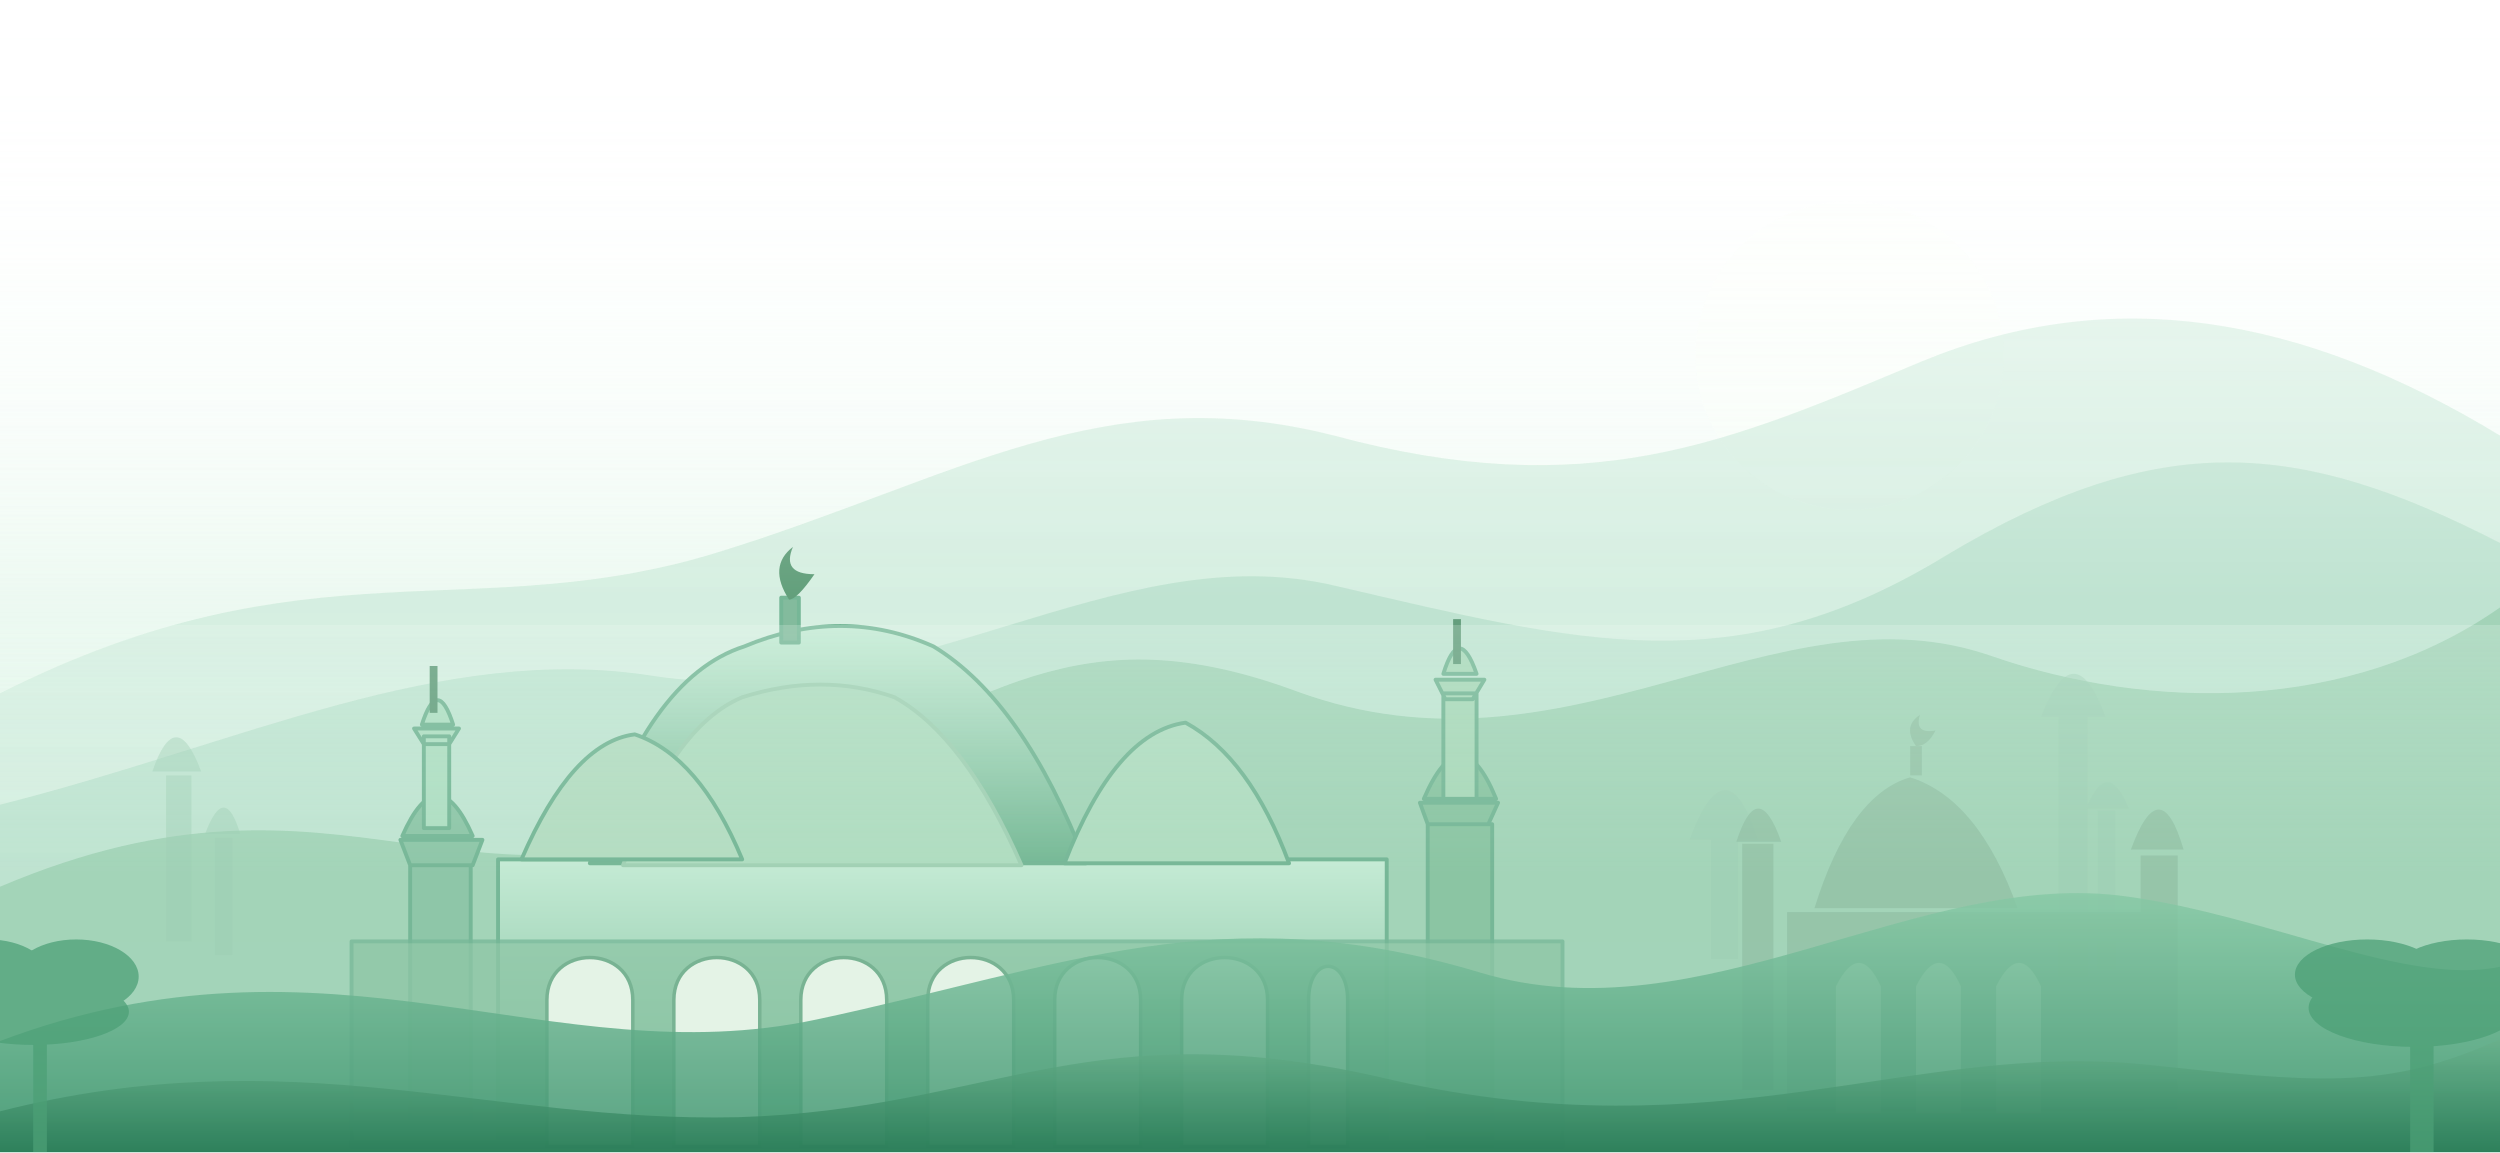
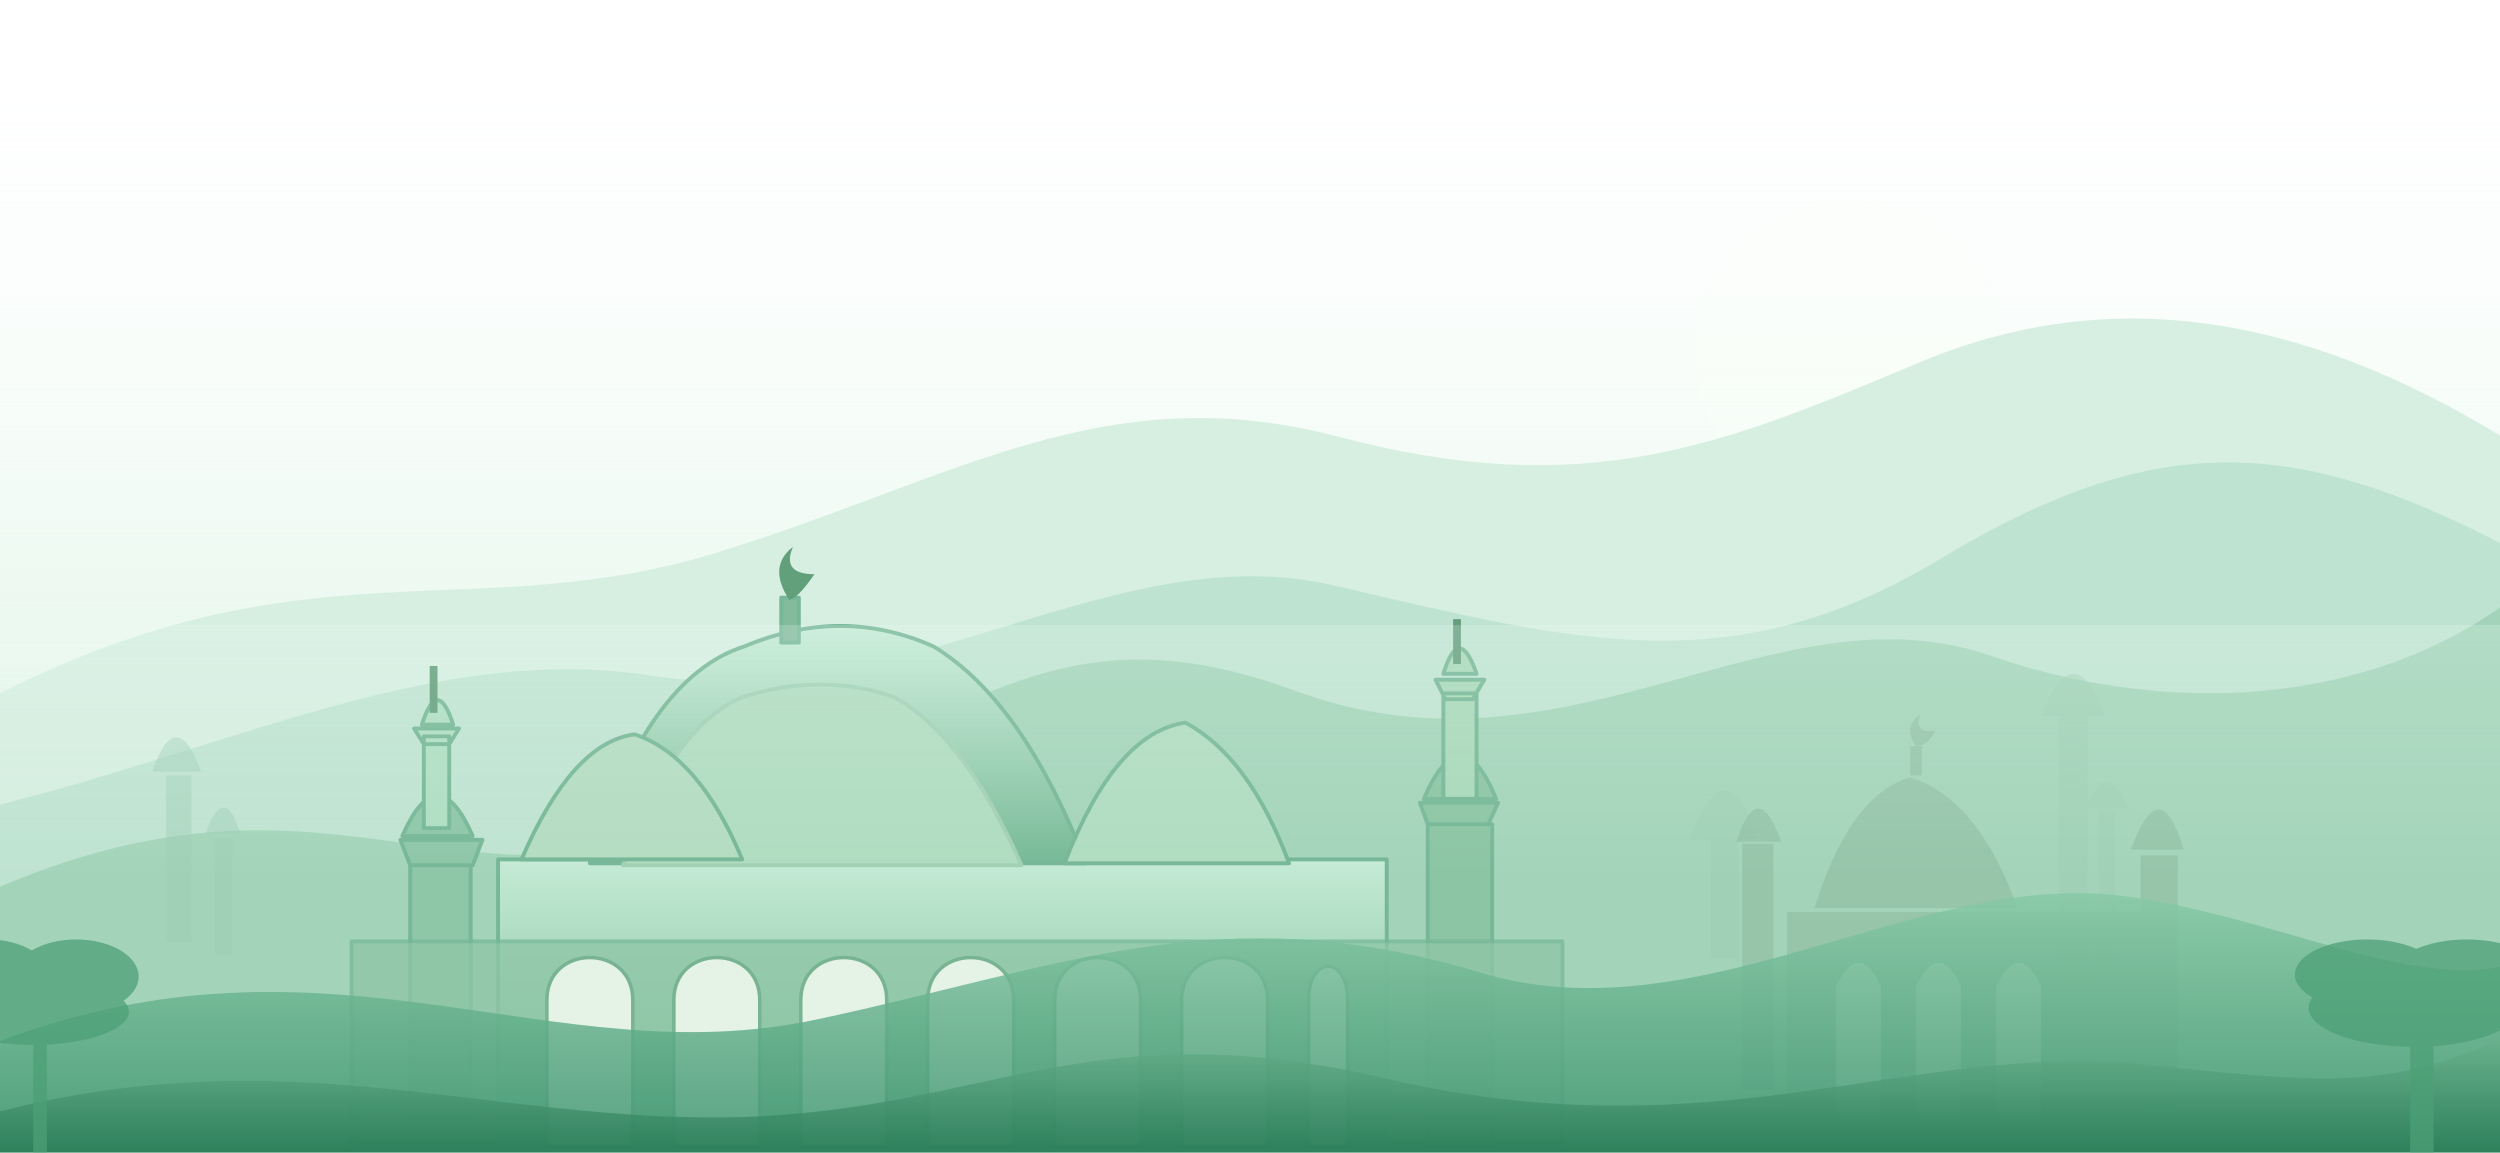
<svg xmlns="http://www.w3.org/2000/svg" viewBox="0 0 1280 590" role="img" aria-label="Layered mint hills with a masjid skyline">
  <defs>
    <linearGradient id="sky" x1="0" y1="0" x2="0" y2="1">
      <stop stop-color="#f5fcf7" stop-opacity="0" />
      <stop offset=".25" stop-color="#eaf9ef" stop-opacity=".2" />
      <stop offset="1" stop-color="#bce8ce" />
    </linearGradient>
    <linearGradient id="near" x1="0" y1="0" x2="0" y2="1">
      <stop stop-color="#88c9a6" />
      <stop offset="1" stop-color="#3c926d" />
    </linearGradient>
    <linearGradient id="mosque" x1="0" y1="0" x2="0" y2="1">
      <stop stop-color="#c5ebd5" />
      <stop offset="1" stop-color="#75b895" />
    </linearGradient>
    <linearGradient id="foreground" x1="0" y1="0" x2="0" y2="1">
      <stop stop-color="#69b18c" />
      <stop offset="1" stop-color="#267954" />
    </linearGradient>
    <linearGradient id="mist" x1="0" y1="0" x2="0" y2="1">
      <stop stop-color="#f0fcf5" stop-opacity=".6" />
      <stop offset="1" stop-color="#f0fcf5" stop-opacity="0" />
    </linearGradient>
-     <linearGradient id="fade" x1="0" y1="0" x2="0" y2="1">
-       <stop stop-color="white" stop-opacity="0" />
-       <stop offset=".18" stop-color="white" stop-opacity=".45" />
-       <stop offset=".52" stop-color="white" />
-       <stop offset="1" stop-color="white" />
-     </linearGradient>
-     <mask id="reveal">
-       <path fill="url(#fade)" d="M0 0h1280v590H0z" />
-     </mask>
  </defs>
-   <g mask="url(#reveal)">
+   <g>
    <path fill="url(#sky)" d="M0 0h1280v590H0z" />
    <circle cx="947" cy="182" r="79" fill="#f9fff8" opacity=".38" />
    <path d="M0 355C158 275 244 322 370 282c119-37 195-89 313-59 130 35 201 4 301-38 97-40 194-24 296 38v367H0Z" fill="#d4eedf" opacity=".92" />
    <path d="M0 412C123 381 226 329 334 346c131 20 237-73 350-46 125 29 204 51 313-16 109-65 180-59 283-6v312H0Z" fill="#bde2cf" opacity=".9" />
    <path d="M0 454c179-76 239 31 394-45 111-53 159-96 270-55 139 51 245-57 356-18 81 28 183 29 260-25v279H0Z" fill="#9bcfb1" opacity=".77" />
    <g fill="#9ecdb3" opacity=".46">
      <path d="M85 397h13v85H85zM78 395q12-35 25 0Z" />
      <path d="M110 429h9v60h-9zM105 427q10-27 18 0Z" />
      <path d="M1054 365h15v135h-15zM1045 367q17-44 33 0Z" />
      <path d="M1074 415h9v81h-9zM1068 414q11-27 22 0Z" />
      <path d="M876 429h14v62h-14zM865 430q19-51 35 0Z" />
    </g>
    <g fill="url(#mosque)" stroke="#76b797" stroke-width="2" stroke-linejoin="round">
      <path d="M255 440h455v145H255z" />
      <path d="M302 442q29-95 79-111 50-21 97 0 46 28 78 111Z" />
      <path d="M319 443q25-71 61-86 41-13 78 0 36 20 65 86Z" fill="#afdcc0" stroke="#a1d0b4" />
      <path d="M400 329v-23h9v23z" fill="#83bb9d" />
      <path d="M404 307q-11-17 2-27-6 14 11 14-9 13-13 13Z" fill="#629f7b" stroke="none" />
      <path d="M267 440q26-60 58-64 33 11 55 64Z" fill="#b3dcc1" />
      <path d="M545 442q26-67 62-72 33 18 53 72Z" fill="#afdcc0" />
      <path d="M210 443h31v132h-31zM205 430h42l-5 13h-32zM206 428q18-41 36 0Z" fill="#8ec6a8" />
      <path d="M217 377h13v47h-13zM212 373h23l-5 8h-13zM216 371q8-25 16 0Z" fill="#aedec2" />
      <path d="M222 341v24" fill="none" stroke="#649e7d" stroke-width="4" />
      <path d="M731 422h33v165h-33zM727 411h40l-5 11h-31zM729 409q19-44 37 0Z" fill="#8bc5a3" />
      <path d="M739 355h17v54h-17zM735 348h25l-6 10h-14zM739 345q8-26 17 0Z" fill="#a8d8b9" />
      <path d="M746 317v23" fill="none" stroke="#649e7d" stroke-width="4" />
      <path d="M180 482h620v105H180z" fill="#8dc6a5" opacity=".75" />
    </g>
    <g fill="#e7f5e8" opacity=".96" stroke="#77b292" stroke-width="1.8">
      <path d="M280 512v75h44v-75c0-29-44-29-44 0Z" />
      <path d="M345 512v75h44v-75c0-29-44-29-44 0Z" />
      <path d="M410 512v75h44v-75c0-29-44-29-44 0Z" />
      <path d="M475 512v75h44v-75c0-29-44-29-44 0Z" />
      <path d="M540 512v75h44v-75c0-29-44-29-44 0Z" />
      <path d="M605 512v75h44v-75c0-29-44-29-44 0Z" />
      <path d="M670 512v75h20v-75c0-23-20-23-20 0Z" />
    </g>
    <g fill="#8fbea3" opacity=".68">
      <path d="M915 467h183v102H915z" />
      <path d="M929 465q18-58 49-67 35 11 55 67Z" />
      <path d="M978 397v-15h6v15z" />
      <path d="M981 382q-7-10 2-16-3 10 8 8-4 8-10 8Z" />
      <path d="M892 432h16v126h-16zM889 431q11-34 23 0Z" />
      <path d="M1096 438h19v130h-19zM1091 435q15-41 27 0Z" />
      <path d="M940 505v65h23v-65q-11-24-23 0ZM981 505v65h23v-65q-11-24-23 0ZM1022 505v65h23v-65q-11-24-23 0Z" fill="#d8eedf" />
    </g>
    <path d="M0 533c170-64 282 18 418-11 127-27 207-64 340-24 113 34 225-54 331-39 73 10 143 46 191 36v95H0Z" fill="url(#near)" opacity=".83" />
    <path d="M0 569c149-38 251 6 378 3 131-4 180-56 335-19 168 38 266-20 385-8 87 9 123 14 182-13v58H0Z" fill="url(#foreground)" opacity=".8" />
    <g fill="#4b9f76" opacity=".74">
      <path d="M17 590v-62l-23-20 24 9 18-32-12 37 32-16-32 26v58Z" />
      <ellipse cx="17" cy="518" rx="49" ry="17" />
      <ellipse cx="-6" cy="501" rx="32" ry="20" />
      <ellipse cx="39" cy="500" rx="32" ry="19" />
      <path d="M1234 590v-63l-24-19 25 7 17-31-10 37 33-15-29 25v59Z" />
      <ellipse cx="1236" cy="516" rx="54" ry="20" />
      <ellipse cx="1212" cy="499" rx="37" ry="18" />
      <ellipse cx="1263" cy="499" rx="38" ry="18" />
    </g>
    <path d="M0 320h1280v130H0z" fill="url(#mist)" opacity=".35" />
  </g>
</svg>
